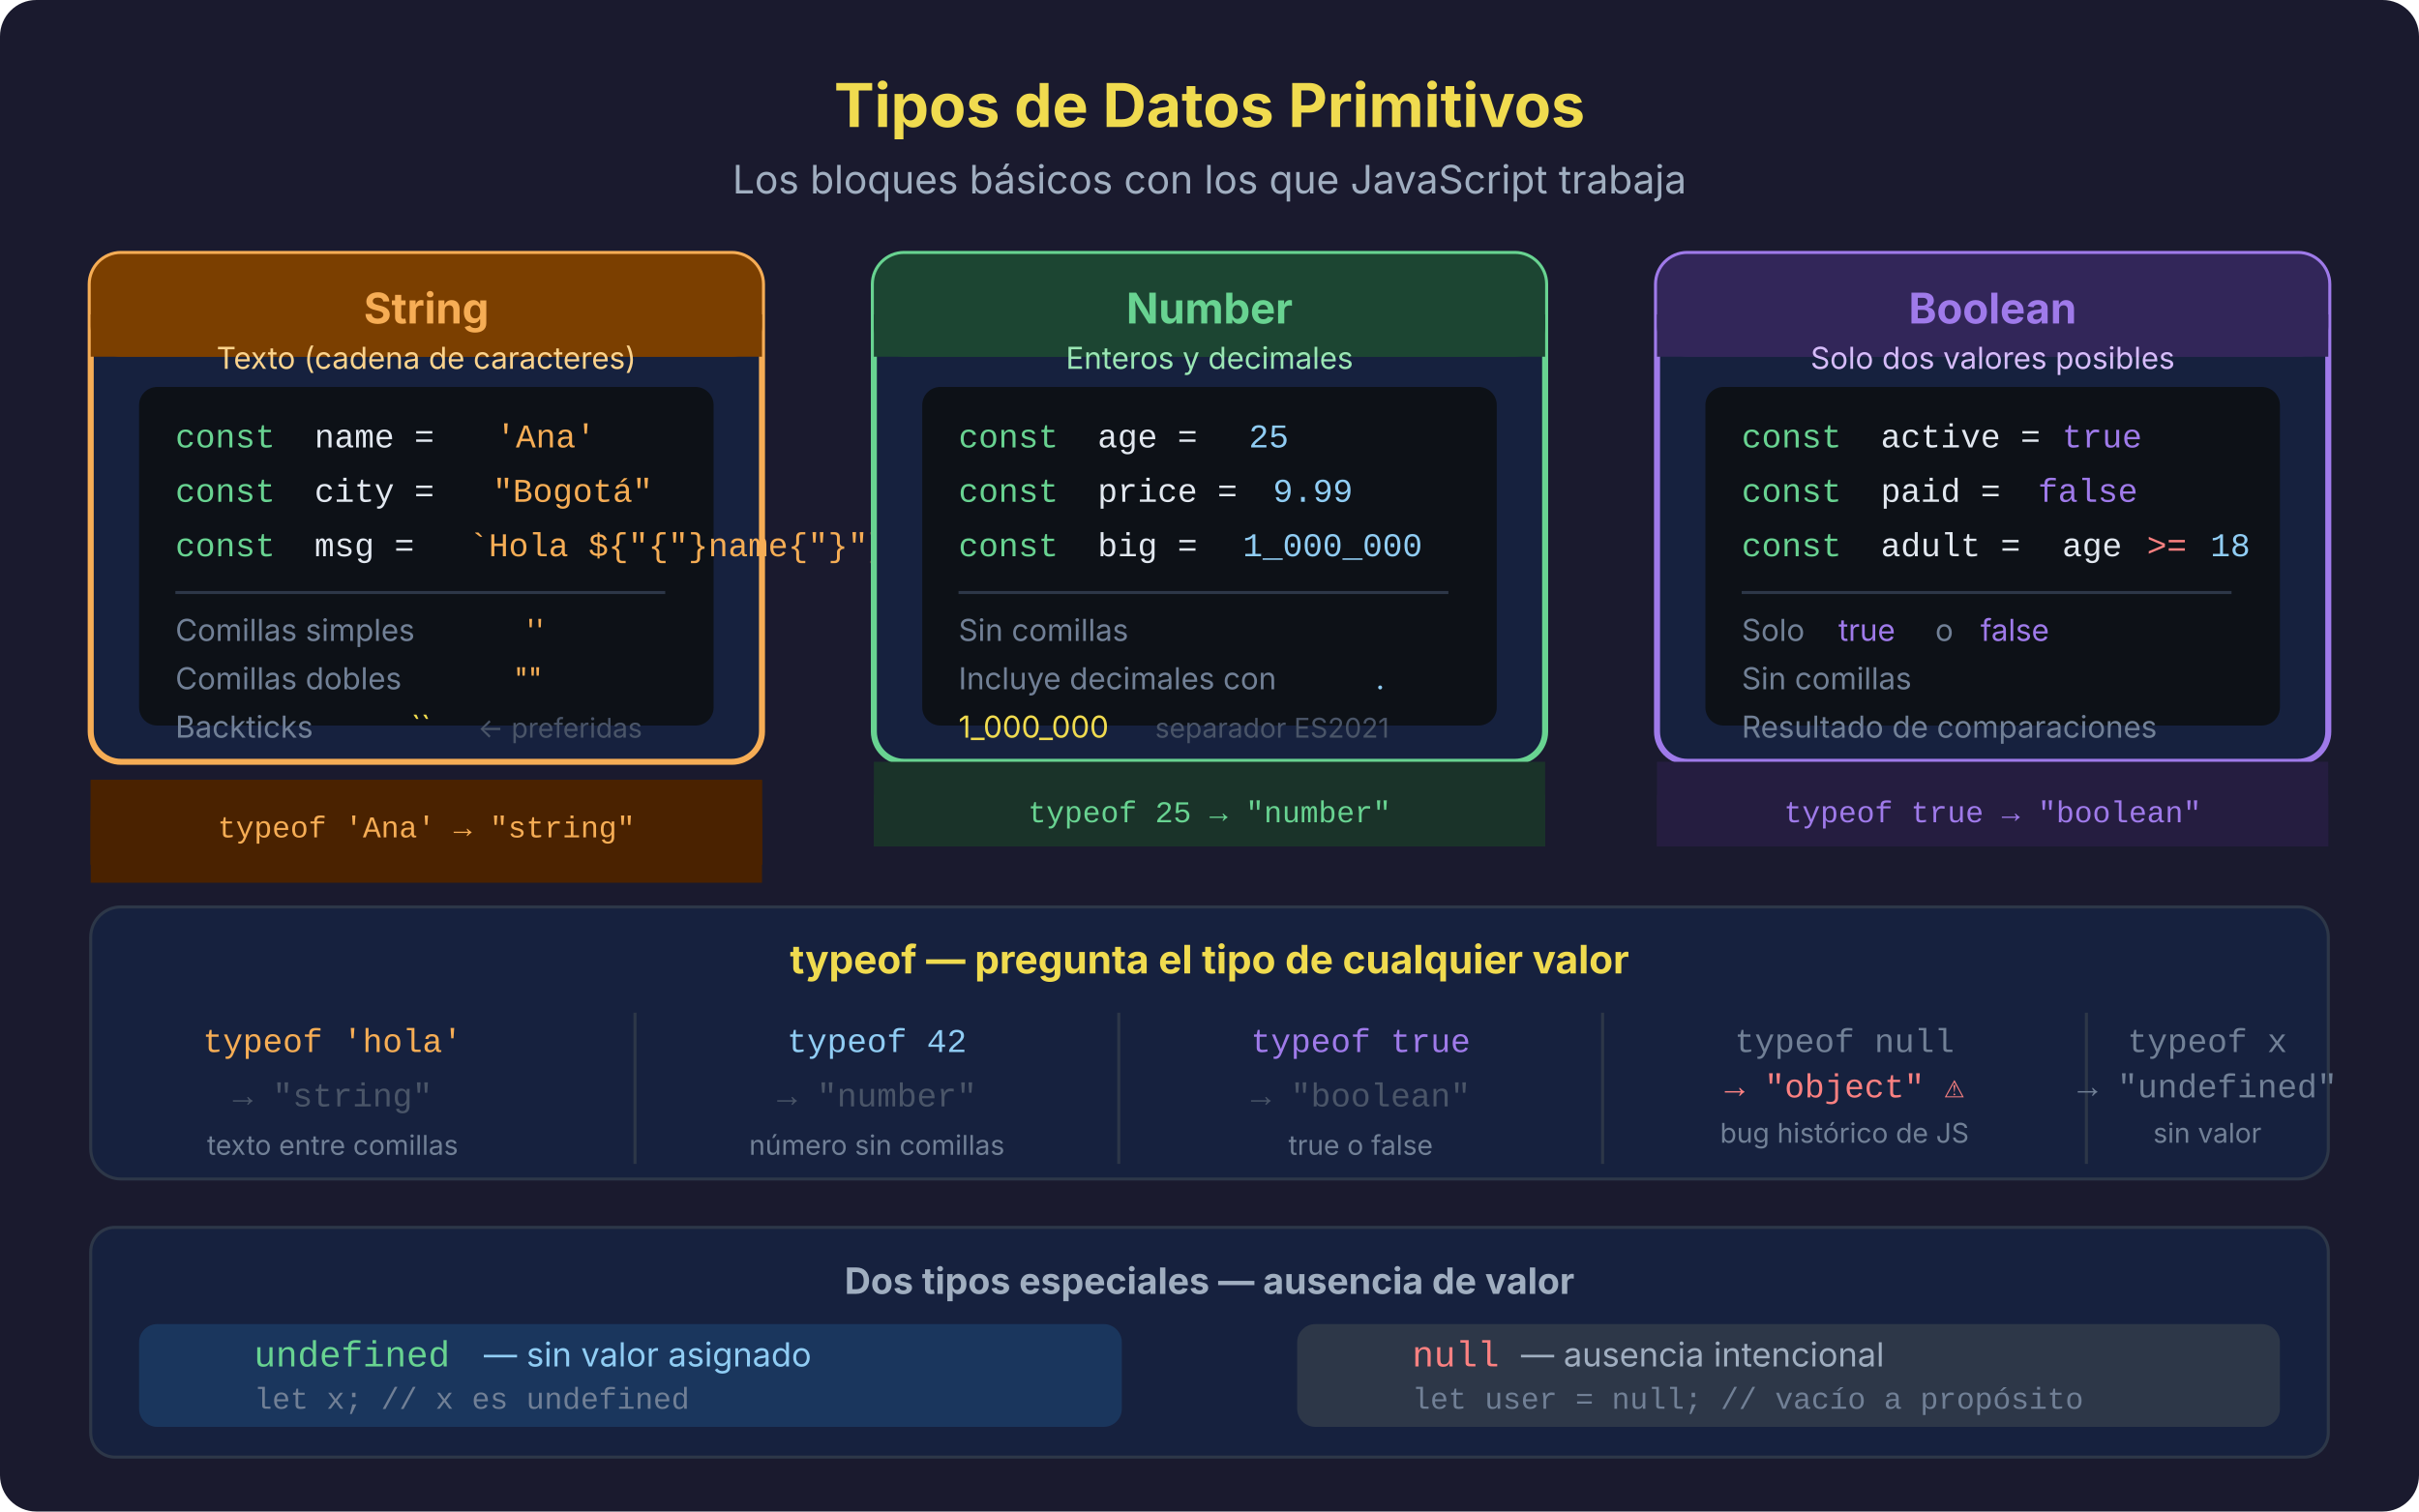
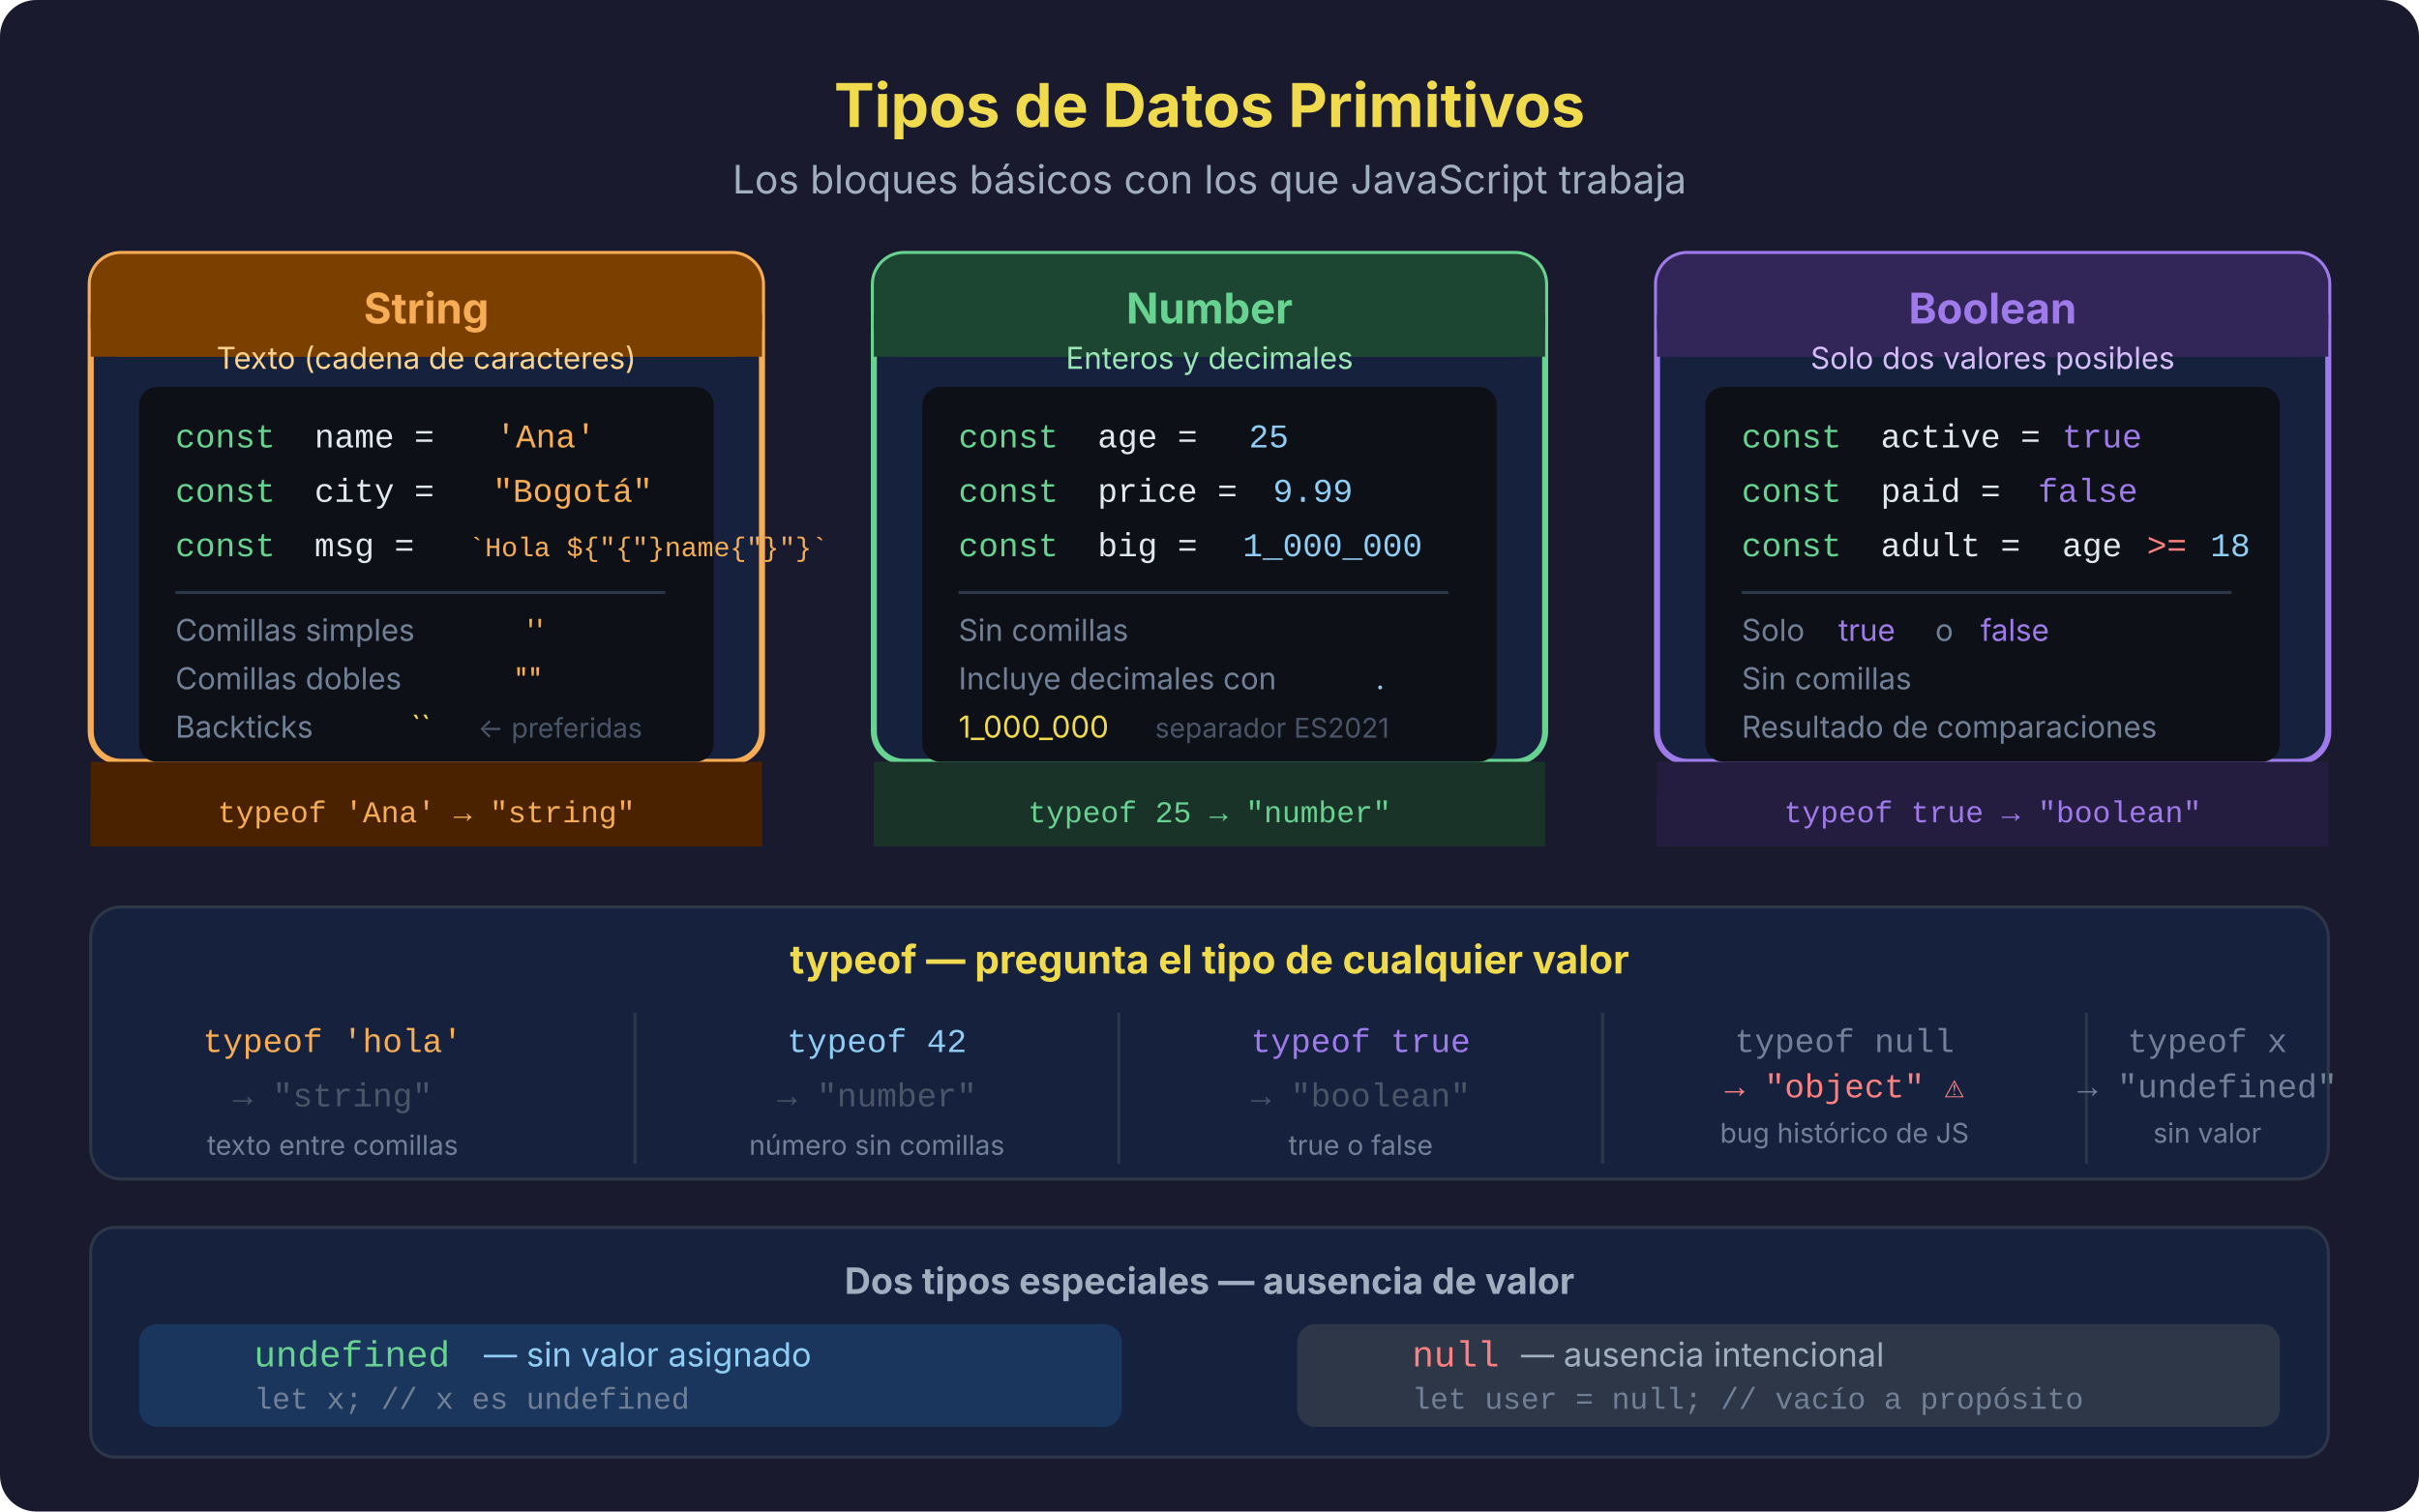
<svg xmlns="http://www.w3.org/2000/svg" viewBox="0 0 800 500" width="800" height="500" font-family="Inter, Roboto, 'Open Sans', system-ui, sans-serif">
  <rect width="800" height="500" fill="#1a1a2e" rx="12" />
  <text x="400" y="42" text-anchor="middle" font-size="20" font-weight="700" fill="#F0DB4F">Tipos de Datos Primitivos</text>
  <text x="400" y="64" text-anchor="middle" font-size="13" fill="#a0aec0">Los bloques básicos con los que JavaScript trabaja</text>
  <rect x="30" y="84" width="222" height="168" rx="10" fill="#16213e" stroke="#f6ad55" stroke-width="2" />
  <rect x="30" y="84" width="222" height="34" rx="10" fill="#7b3f00" />
  <rect x="30" y="104" width="222" height="14" fill="#7b3f00" />
  <text x="141" y="107" text-anchor="middle" font-size="14" font-weight="700" fill="#f6ad55">String</text>
  <text x="141" y="122" text-anchor="middle" font-size="10" fill="#fbd38d">Texto (cadena de caracteres)</text>
-   <rect x="46" y="128" width="190" height="112" rx="6" fill="#0d1117" />
+   <rect x="46" y="128" width="190" height="124" rx="6" fill="#0d1117" />
  <text x="58" y="148" font-size="11" font-family="'Courier New', monospace" fill="#68d391">const</text>
  <text x="104" y="148" font-size="11" font-family="'Courier New', monospace" fill="#e2e8f0"> name = </text>
  <text x="164" y="148" font-size="11" font-family="'Courier New', monospace" fill="#f6ad55">'Ana'</text>
  <text x="58" y="166" font-size="11" font-family="'Courier New', monospace" fill="#68d391">const</text>
  <text x="104" y="166" font-size="11" font-family="'Courier New', monospace" fill="#e2e8f0"> city = </text>
  <text x="163" y="166" font-size="11" font-family="'Courier New', monospace" fill="#f6ad55">"Bogotá"</text>
  <text x="58" y="184" font-size="11" font-family="'Courier New', monospace" fill="#68d391">const</text>
  <text x="104" y="184" font-size="11" font-family="'Courier New', monospace" fill="#e2e8f0"> msg = </text>
-   <text x="155" y="184" font-size="11" font-family="'Courier New', monospace" fill="#f6ad55">`Hola ${"{"}name{"}"}`</text>
+   <text x="155" y="184" font-size="9" font-family="'Courier New', monospace" fill="#f6ad55">`Hola ${"{"}name{"}"}`</text>
  <line x1="58" y1="196" x2="220" y2="196" stroke="#2d3748" stroke-width="1" />
  <text x="58" y="212" font-size="10" fill="#718096">Comillas simples </text>
  <text x="174" y="212" font-size="10" fill="#f6ad55">''</text>
  <text x="58" y="228" font-size="10" fill="#718096">Comillas dobles </text>
  <text x="170" y="228" font-size="10" fill="#f6ad55">""</text>
  <text x="58" y="244" font-size="10" fill="#718096">Backticks </text>
  <text x="136" y="244" font-size="10" fill="#F0DB4F">``  </text>
  <text x="158" y="244" font-size="9" fill="#4a5568">← preferidas</text>
-   <rect x="30" y="258" width="222" height="28" rx="0" fill="#4a2200" />
-   <rect x="30" y="258" width="222" height="28" rx="0" fill="#4a2200" />
-   <rect x="30" y="268" width="222" height="18" rx="0" fill="#4a2200" />
-   <rect x="30" y="270" width="222" height="22" rx="0,0,10,10" fill="#4a2200" />
-   <text x="141" y="277" text-anchor="middle" font-size="10" font-family="'Courier New', monospace" fill="#f6ad55">typeof 'Ana'  →  "string"</text>
+   <rect x="30" y="252" width="222" height="28" rx="0" fill="#4a2200" />
+   <rect x="30" y="263" width="222" height="17" rx="0" fill="#4a2200" />
+   <text x="141" y="272" text-anchor="middle" font-size="10" font-family="'Courier New', monospace" fill="#f6ad55">typeof 'Ana'  →  "string"</text>
  <rect x="289" y="84" width="222" height="168" rx="10" fill="#16213e" stroke="#68d391" stroke-width="2" />
  <rect x="289" y="84" width="222" height="34" rx="10" fill="#1c4532" />
  <rect x="289" y="104" width="222" height="14" fill="#1c4532" />
  <text x="400" y="107" text-anchor="middle" font-size="14" font-weight="700" fill="#68d391">Number</text>
  <text x="400" y="122" text-anchor="middle" font-size="10" fill="#9ae6b4">Enteros y decimales</text>
-   <rect x="305" y="128" width="190" height="112" rx="6" fill="#0d1117" />
+   <rect x="305" y="128" width="190" height="124" rx="6" fill="#0d1117" />
  <text x="317" y="148" font-size="11" font-family="'Courier New', monospace" fill="#68d391">const</text>
  <text x="363" y="148" font-size="11" font-family="'Courier New', monospace" fill="#e2e8f0"> age = </text>
  <text x="413" y="148" font-size="11" font-family="'Courier New', monospace" fill="#90cdf4">25</text>
  <text x="317" y="166" font-size="11" font-family="'Courier New', monospace" fill="#68d391">const</text>
  <text x="363" y="166" font-size="11" font-family="'Courier New', monospace" fill="#e2e8f0"> price = </text>
  <text x="421" y="166" font-size="11" font-family="'Courier New', monospace" fill="#90cdf4">9.99</text>
  <text x="317" y="184" font-size="11" font-family="'Courier New', monospace" fill="#68d391">const</text>
  <text x="363" y="184" font-size="11" font-family="'Courier New', monospace" fill="#e2e8f0"> big = </text>
  <text x="411" y="184" font-size="11" font-family="'Courier New', monospace" fill="#90cdf4">1_000_000</text>
  <line x1="317" y1="196" x2="479" y2="196" stroke="#2d3748" stroke-width="1" />
  <text x="317" y="212" font-size="10" fill="#718096">Sin comillas</text>
  <text x="317" y="228" font-size="10" fill="#718096">Incluye decimales con </text>
  <text x="455" y="228" font-size="10" fill="#90cdf4">.</text>
  <text x="317" y="244" font-size="10" fill="#F0DB4F">1_000_000</text>
  <text x="382" y="244" font-size="9" fill="#4a5568"> separador ES2021</text>
  <rect x="289" y="252" width="222" height="28" rx="0" fill="#1a3329" />
  <rect x="289" y="263" width="222" height="17" rx="0" fill="#1a3329" />
  <text x="400" y="272" text-anchor="middle" font-size="10" font-family="'Courier New', monospace" fill="#68d391">typeof 25  →  "number"</text>
  <rect x="548" y="84" width="222" height="168" rx="10" fill="#16213e" stroke="#9f7aea" stroke-width="2" />
  <rect x="548" y="84" width="222" height="34" rx="10" fill="#322659" />
  <rect x="548" y="104" width="222" height="14" fill="#322659" />
  <text x="659" y="107" text-anchor="middle" font-size="14" font-weight="700" fill="#9f7aea">Boolean</text>
  <text x="659" y="122" text-anchor="middle" font-size="10" fill="#d6bcfa">Solo dos valores posibles</text>
-   <rect x="564" y="128" width="190" height="112" rx="6" fill="#0d1117" />
+   <rect x="564" y="128" width="190" height="124" rx="6" fill="#0d1117" />
  <text x="576" y="148" font-size="11" font-family="'Courier New', monospace" fill="#68d391">const</text>
  <text x="622" y="148" font-size="11" font-family="'Courier New', monospace" fill="#e2e8f0"> active = </text>
  <text x="682" y="148" font-size="11" font-family="'Courier New', monospace" fill="#9f7aea">true</text>
  <text x="576" y="166" font-size="11" font-family="'Courier New', monospace" fill="#68d391">const</text>
  <text x="622" y="166" font-size="11" font-family="'Courier New', monospace" fill="#e2e8f0"> paid = </text>
  <text x="674" y="166" font-size="11" font-family="'Courier New', monospace" fill="#9f7aea">false</text>
  <text x="576" y="184" font-size="11" font-family="'Courier New', monospace" fill="#68d391">const</text>
  <text x="622" y="184" font-size="11" font-family="'Courier New', monospace" fill="#e2e8f0"> adult = </text>
  <text x="682" y="184" font-size="11" font-family="'Courier New', monospace" fill="#e2e8f0">age </text>
  <text x="710" y="184" font-size="11" font-family="'Courier New', monospace" fill="#fc8181">&gt;= </text>
  <text x="731" y="184" font-size="11" font-family="'Courier New', monospace" fill="#90cdf4">18</text>
  <line x1="576" y1="196" x2="738" y2="196" stroke="#2d3748" stroke-width="1" />
  <text x="576" y="212" font-size="10" fill="#718096">Solo </text>
  <text x="608" y="212" font-size="10" fill="#9f7aea">true </text>
  <text x="640" y="212" font-size="10" fill="#718096">o </text>
  <text x="655" y="212" font-size="10" fill="#9f7aea">false</text>
  <text x="576" y="228" font-size="10" fill="#718096">Sin comillas</text>
  <text x="576" y="244" font-size="10" fill="#718096">Resultado de comparaciones</text>
  <rect x="548" y="252" width="222" height="28" rx="0" fill="#251d40" />
  <rect x="548" y="263" width="222" height="17" rx="0" fill="#251d40" />
  <text x="659" y="272" text-anchor="middle" font-size="10" font-family="'Courier New', monospace" fill="#9f7aea">typeof true  →  "boolean"</text>
  <rect x="30" y="300" width="740" height="90" rx="10" fill="#16213e" stroke="#2d3748" stroke-width="1" />
  <text x="400" y="322" text-anchor="middle" font-size="13" font-weight="700" fill="#F0DB4F">typeof — pregunta el tipo de cualquier valor</text>
  <text x="110" y="348" text-anchor="middle" font-size="11" font-family="'Courier New', monospace" fill="#f6ad55">typeof 'hola'</text>
  <text x="110" y="366" text-anchor="middle" font-size="11" font-family="'Courier New', monospace" fill="#4a5568">→ "string"</text>
  <text x="110" y="382" text-anchor="middle" font-size="9" fill="#718096">texto entre comillas</text>
  <line x1="210" y1="335" x2="210" y2="385" stroke="#2d3748" stroke-width="1" />
  <text x="290" y="348" text-anchor="middle" font-size="11" font-family="'Courier New', monospace" fill="#90cdf4">typeof 42</text>
  <text x="290" y="366" text-anchor="middle" font-size="11" font-family="'Courier New', monospace" fill="#4a5568">→ "number"</text>
  <text x="290" y="382" text-anchor="middle" font-size="9" fill="#718096">número sin comillas</text>
  <line x1="370" y1="335" x2="370" y2="385" stroke="#2d3748" stroke-width="1" />
  <text x="450" y="348" text-anchor="middle" font-size="11" font-family="'Courier New', monospace" fill="#9f7aea">typeof true</text>
  <text x="450" y="366" text-anchor="middle" font-size="11" font-family="'Courier New', monospace" fill="#4a5568">→ "boolean"</text>
  <text x="450" y="382" text-anchor="middle" font-size="9" fill="#718096">true o false</text>
  <line x1="530" y1="335" x2="530" y2="385" stroke="#2d3748" stroke-width="1" />
  <text x="610" y="348" text-anchor="middle" font-size="11" font-family="'Courier New', monospace" fill="#718096">typeof null</text>
  <text x="610" y="363" text-anchor="middle" font-size="11" font-family="'Courier New', monospace" fill="#fc8181">→ "object" ⚠</text>
  <text x="610" y="378" text-anchor="middle" font-size="9" fill="#718096">bug histórico de JS</text>
  <line x1="690" y1="335" x2="690" y2="385" stroke="#2d3748" stroke-width="1" />
  <text x="730" y="348" text-anchor="middle" font-size="11" font-family="'Courier New', monospace" fill="#718096">typeof x</text>
  <text x="730" y="363" text-anchor="middle" font-size="11" font-family="'Courier New', monospace" fill="#718096">→ "undefined"</text>
  <text x="730" y="378" text-anchor="middle" font-size="9" fill="#718096">sin valor</text>
  <rect x="30" y="406" width="740" height="76" rx="8" fill="#16213e" stroke="#2d3748" stroke-width="1" />
  <text x="400" y="428" text-anchor="middle" font-size="12" font-weight="700" fill="#a0aec0">Dos tipos especiales — ausencia de valor</text>
  <rect x="46" y="438" width="325" height="34" rx="6" fill="#1a365d" />
  <text x="84" y="452" font-size="12" font-family="'Courier New', monospace" fill="#68d391">undefined</text>
  <text x="160" y="452" font-size="11" fill="#90cdf4"> — sin valor asignado</text>
  <text x="84" y="466" font-size="10" font-family="'Courier New', monospace" fill="#718096">let x;  // x es undefined</text>
  <rect x="429" y="438" width="325" height="34" rx="6" fill="#2d3748" />
  <text x="467" y="452" font-size="12" font-family="'Courier New', monospace" fill="#fc8181">null</text>
  <text x="503" y="452" font-size="11" fill="#a0aec0"> — ausencia intencional</text>
  <text x="467" y="466" font-size="10" font-family="'Courier New', monospace" fill="#718096">let user = null; // vacío a propósito</text>
</svg>
